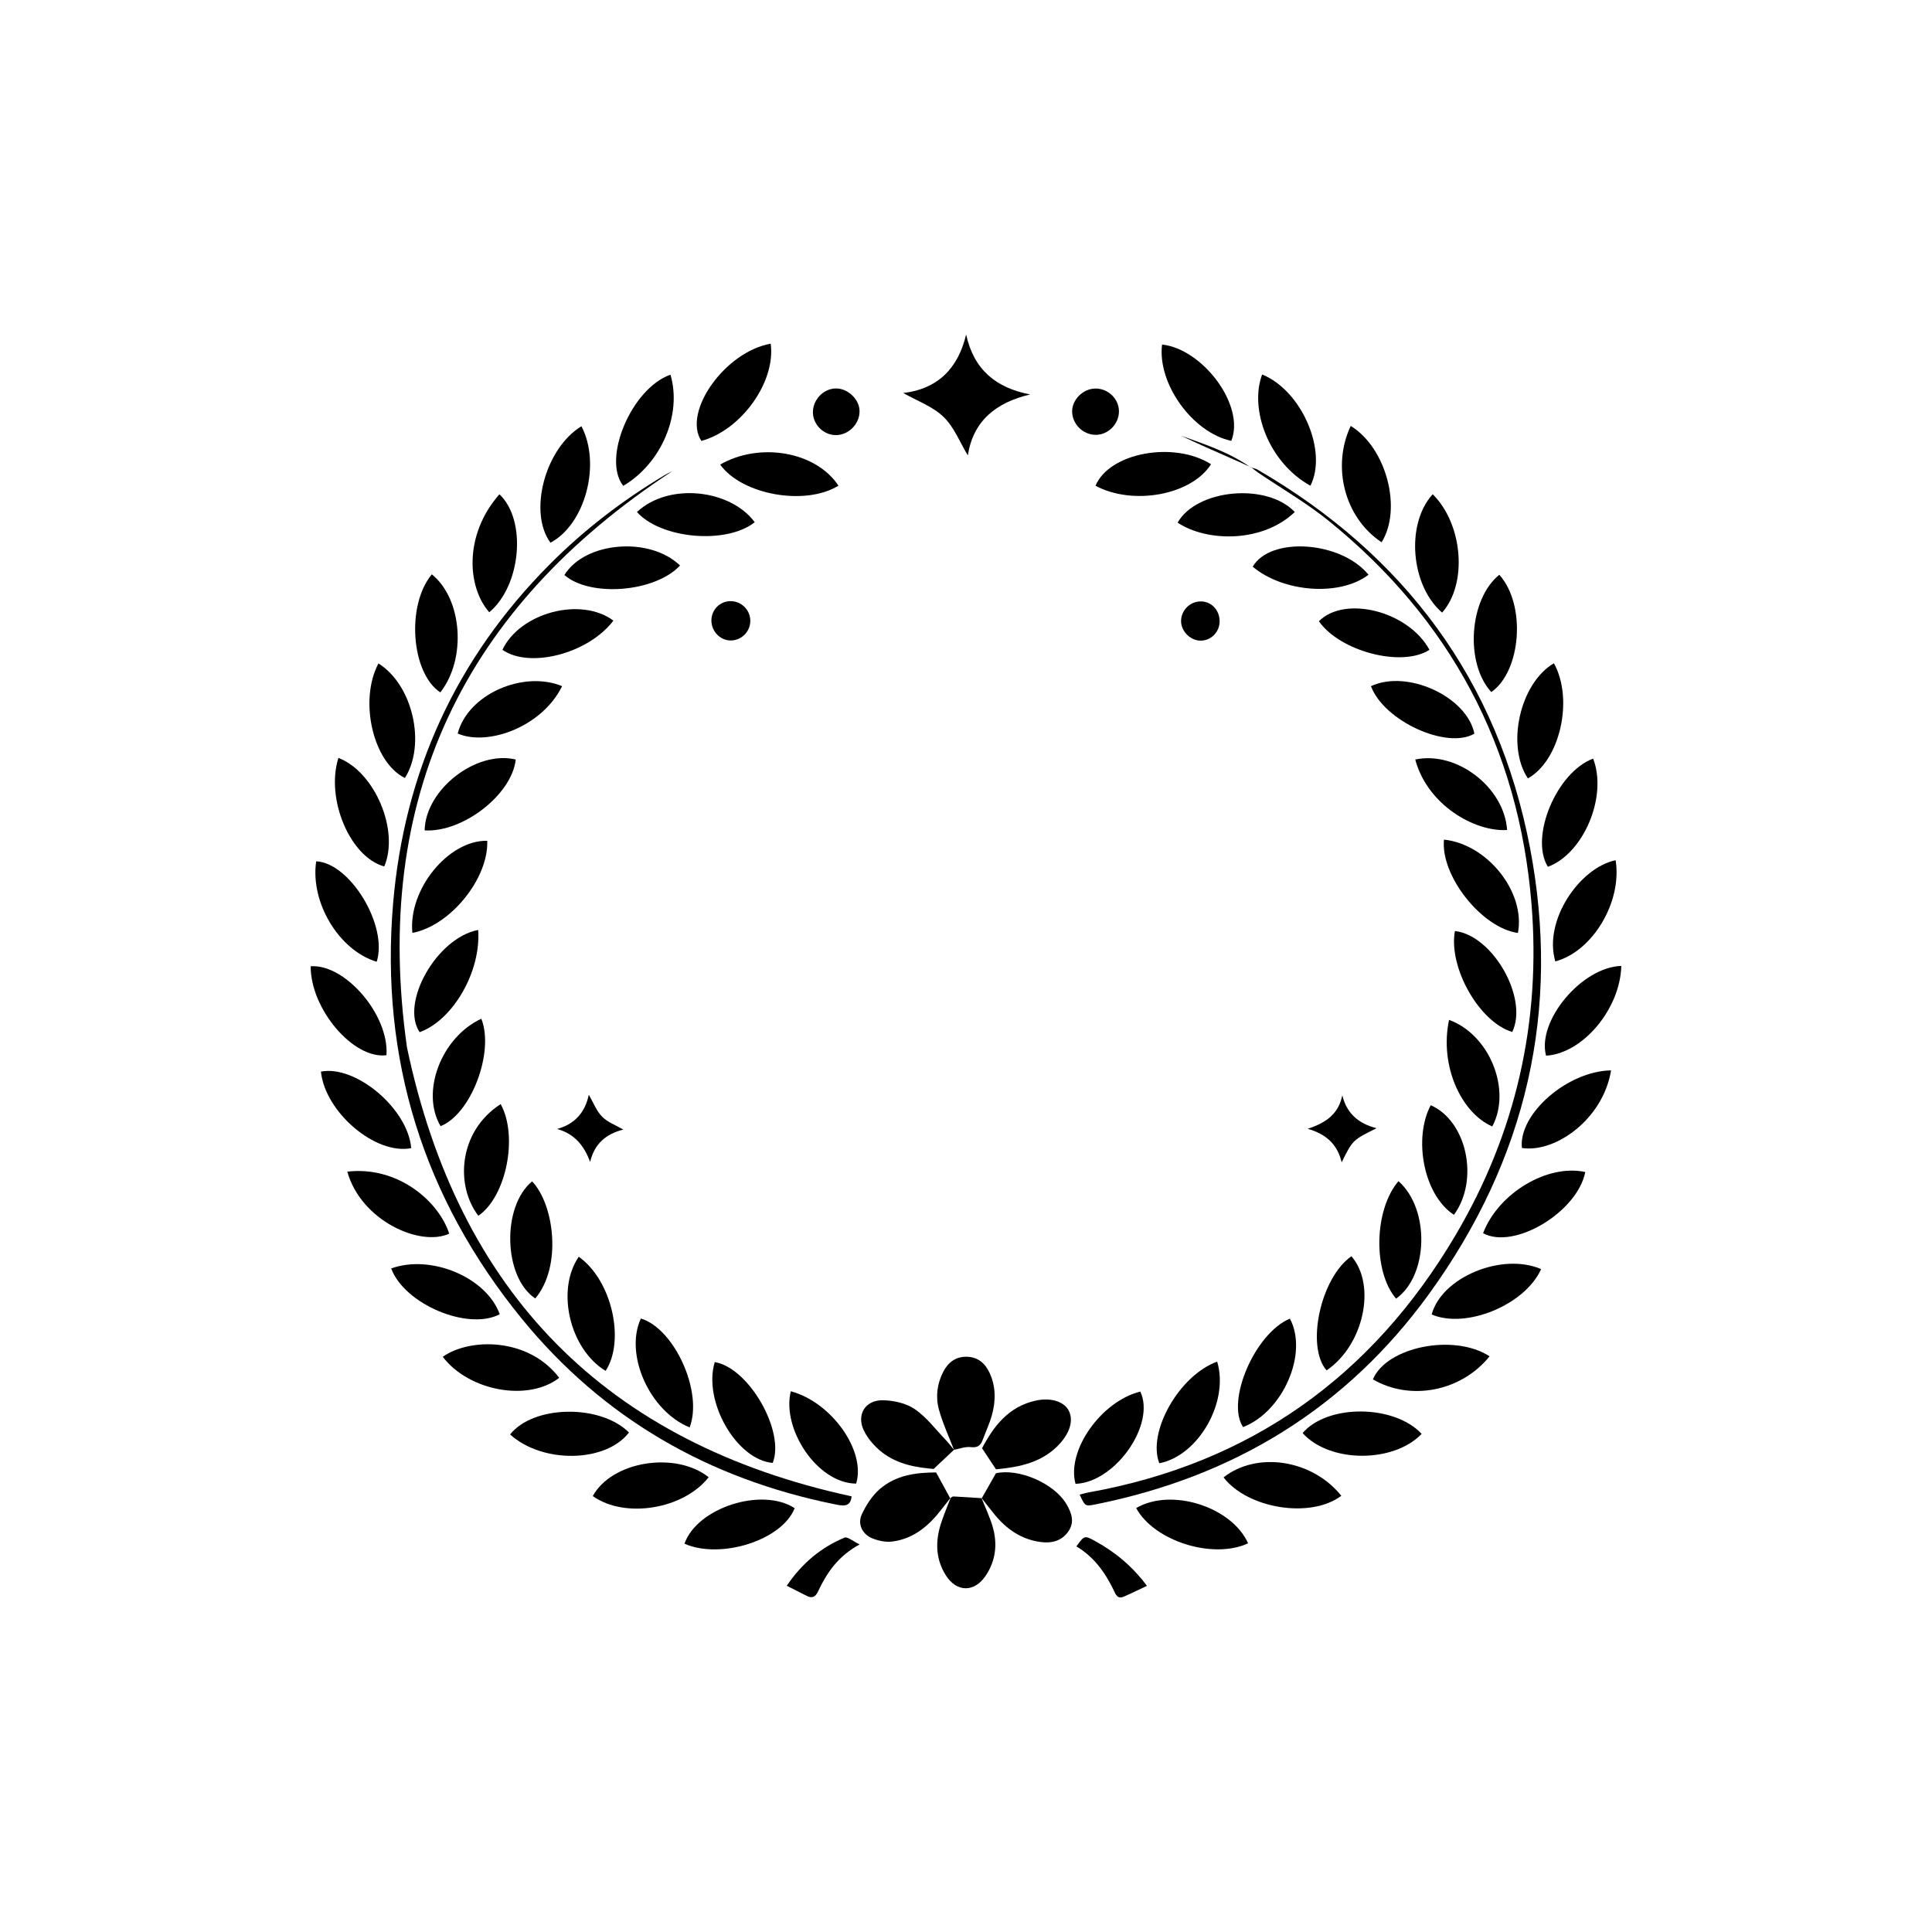
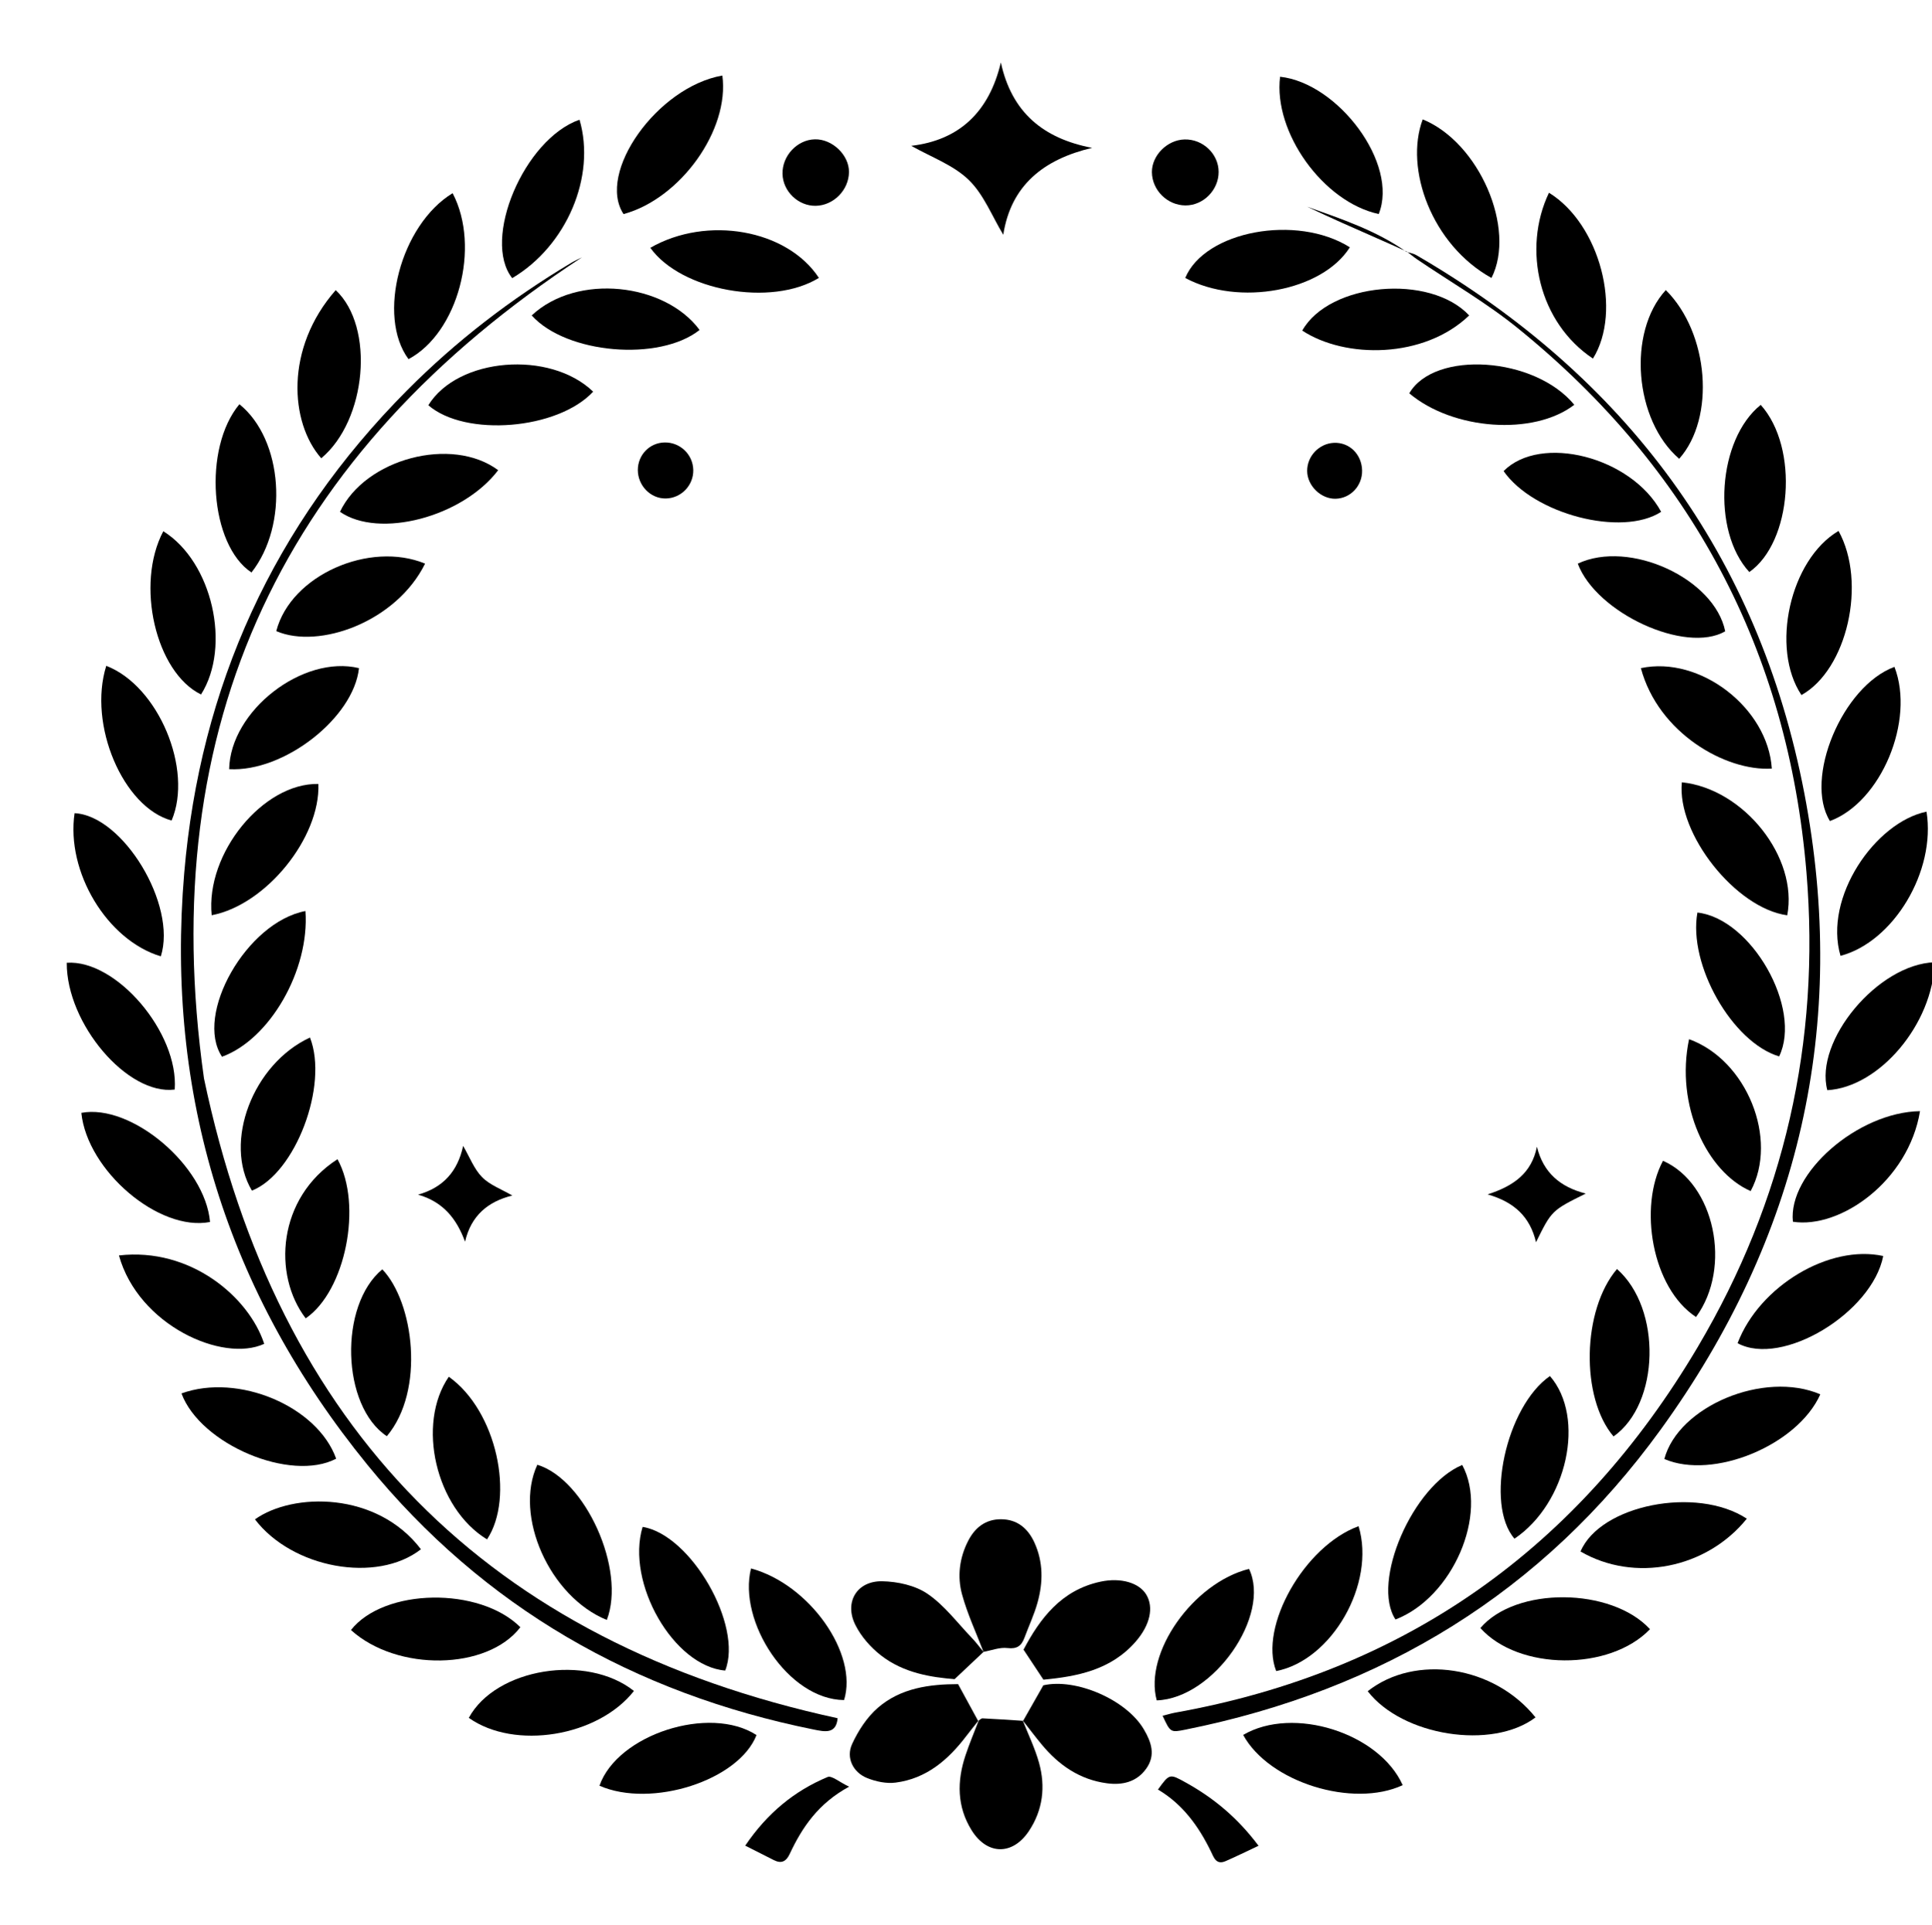
- <svg xmlns="http://www.w3.org/2000/svg" version="1.1" id="Layer_1" x="0px" y="0px" viewBox="0 0 432 432" style="enable-background:new 0 0 432 432;" xml:space="preserve">
+ <svg xmlns="http://www.w3.org/2000/svg" version="1.1" id="Layer_1" x="0px" y="0px" viewBox="59 65 303 302" style="enable-background:new 0 0 432 432;" xml:space="preserve">
  <g>
    <g>
      <path d="M150.32,105.36C103.61,135.96,83.13,178.54,91,234.2c11.54,54.84,44.46,88.48,99.42,100.39    c-0.23,2.51-1.99,2.13-3.77,1.77c-28.17-5.69-51.78-19.19-69.99-41.51C94.62,267.82,84.96,236.69,87.9,202    c2.49-29.32,14.06-54.72,34.94-75.73c7.74-7.79,16.34-14.38,25.73-20C149.13,105.93,149.74,105.66,150.32,105.36z" />
      <path d="M279.68,104.51c0.52,0.17,1.08,0.25,1.54,0.52c32.84,19.08,53.68,47.03,60.87,84.41c6.99,36.38-0.75,69.78-22.51,99.83    c-18.57,25.64-43.73,40.91-74.59,47.11c-2.35,0.47-2.35,0.46-3.58-2.18c0.67-0.17,1.3-0.36,1.94-0.48    c36.2-6.47,63.4-25.9,82.03-57.39c13.58-22.94,19.25-47.9,17.05-74.42c-2.89-34.83-18.11-63.39-45.28-85.41    c-4.94-4.01-10.53-7.22-15.81-10.81c-0.56-0.38-1.08-0.82-1.61-1.22L279.68,104.51z" />
      <path d="M216.03,74.8c1.71,7.85,6.65,11.93,14.32,13.4c-7.65,1.8-12.74,5.91-13.94,13.63c-1.77-2.91-3.06-6.33-5.44-8.62    c-2.41-2.33-5.88-3.56-9-5.33C209.51,87,214.2,82.55,216.03,74.8z" />
      <path d="M219.53,334.99c1.01-1.79,2.03-3.57,3.16-5.56c5.05-1.17,13.03,2.21,15.79,6.93c1.15,1.96,1.87,4,0.38,6.11    c-1.51,2.14-3.77,2.65-6.17,2.33c-4.26-0.56-7.57-2.84-10.26-6.1c-1.02-1.23-1.98-2.51-2.97-3.77    C219.46,334.93,219.53,334.99,219.53,334.99z" />
      <path d="M212.51,334.97c-0.63,0.8-1.28,1.6-1.9,2.41c-2.84,3.74-6.27,6.69-11.09,7.31c-1.44,0.19-3.09-0.16-4.46-0.71    c-2.22-0.88-3.36-3.19-2.37-5.34c0.96-2.09,2.32-4.19,4.03-5.68c3.61-3.14,8.17-3.71,12.6-3.72c1.12,2.06,2.13,3.92,3.15,5.78    L212.51,334.97z" />
      <path d="M212.46,335.03c0.23-0.15,0.47-0.43,0.7-0.42c2.12,0.1,4.24,0.25,6.37,0.39c0,0-0.07-0.06-0.06-0.05    c0.87,2.21,1.92,4.36,2.55,6.63c1.04,3.74,0.61,7.4-1.58,10.7c-2.55,3.84-6.54,3.82-8.99-0.1c-2.32-3.72-2.32-7.72-0.97-11.76    c0.61-1.84,1.37-3.63,2.06-5.43C212.51,334.97,212.46,335.03,212.46,335.03z" />
      <path d="M213.31,324.18c-1.15-3-2.53-5.94-3.37-9.02c-0.77-2.81-0.41-5.73,0.96-8.4c1.07-2.09,2.74-3.4,5.16-3.39    c2.52,0.01,4.2,1.41,5.22,3.62c1.42,3.08,1.39,6.29,0.5,9.47c-0.52,1.88-1.37,3.67-2.05,5.51c-0.47,1.25-1.15,1.79-2.66,1.61    C215.85,323.43,214.56,323.95,213.31,324.18L213.31,324.18z" />
      <path d="M222.71,328.54c-1.07-1.62-2.02-3.06-3.12-4.71c2.58-4.89,5.92-9.34,12.05-10.66c3.23-0.7,6.13,0.18,7.23,2.06    c1.16,1.97,0.59,4.71-1.66,7.31C233.32,327.03,228,328.04,222.71,328.54z" />
      <path d="M213.31,324.18c-1.35,1.27-2.69,2.54-4.54,4.28c-3.57-0.29-7.97-0.92-11.58-3.75c-1.6-1.25-3.08-2.94-3.98-4.74    c-1.79-3.56,0.21-6.93,4.18-6.87c2.41,0.04,5.18,0.64,7.12,1.96c2.65,1.8,4.67,4.53,6.93,6.89    C212.11,322.64,212.69,323.43,213.31,324.18C213.31,324.18,213.31,324.18,213.31,324.18z" />
      <path d="M140.64,320.31c-5.18,6.77-19.34,7-26.58,0.44C119.26,314.17,134.23,313.92,140.64,320.31z" />
      <path d="M172.33,76.85c1.16,8.54-6.57,19.32-15.5,21.74C152.57,92.13,162.1,78.65,172.33,76.85z" />
      <path d="M317.88,320.62c-6.34,6.6-20.62,6.51-26.61-0.18C296.81,313.92,311.79,314.03,317.88,320.62z" />
      <path d="M130.01,95.31c4.45,8.49,0.82,21.93-6.92,26.04C118.09,114.61,121.83,100.29,130.01,95.31z" />
      <path d="M299.92,334.46c-6.83,5.16-20.91,2.91-26.33-4.11C281.06,324.47,293.42,326.35,299.92,334.46z" />
      <path d="M333.07,303.28c-6.35,7.86-17.67,10.05-26.09,5.15C310.05,301.14,325.16,298.1,333.07,303.28z" />
      <path d="M302.03,95.24c7.98,4.9,11.55,18.54,6.9,26.02C300.49,115.65,297.79,104.14,302.03,95.24z" />
      <path d="M149.92,83.78c2.62,8.92-2.05,19.83-10.56,24.86C134.58,102.61,141.19,86.84,149.92,83.78z" />
      <path d="M275.32,98.58c-8.69-1.86-16.56-12.81-15.48-21.54C268.94,78.03,278.49,90.67,275.32,98.58z" />
      <path d="M331.62,275.75c3.43-9,14.44-15.54,22.85-13.68C352.72,270.99,338.6,279.53,331.62,275.75z" />
      <path d="M282.22,83.73c8.88,3.62,14.7,17.18,10.79,24.88C283.64,103.43,279.32,91.47,282.22,83.73z" />
      <path d="M77.66,261.98c11.25-1.3,20.41,6.55,22.79,13.87C93.93,278.86,80.7,272.92,77.66,261.98z" />
      <path d="M158.46,330.31c-5.63,7.18-18.74,9.32-25.91,4.22C136.78,326.74,151.04,324.42,158.46,330.31z" />
      <path d="M125.04,308.08c-6.95,5.42-20.19,2.97-26.04-4.69C104.95,299.14,118.13,298.99,125.04,308.08z" />
      <path d="M111.67,110.52c6.17,5.79,4.85,20.44-2.27,26.38C104.47,131.32,103.66,119.63,111.67,110.52z" />
      <path d="M344.6,283.77c-3.59,8.02-16.83,13.45-24.47,10.15C322.32,285.64,335.78,279.99,344.6,283.77z" />
      <path d="M288.42,294.85c4.15,7.71-1.49,20.78-10.47,24.25C274.09,313.24,280.62,298.11,288.42,294.85z" />
      <path d="M320.36,110.51c6.79,6.75,7.81,20.06,2.1,26.47C315.44,130.96,314.28,117.15,320.36,110.51z" />
      <path d="M154.2,319.17c-8.98-3.65-14.61-16.34-10.9-24.35C150.84,297.11,157.25,311.29,154.2,319.17z" />
      <path d="M333.46,154.75c-5.94-6.47-4.97-20.79,1.79-26.23C341.32,135.29,340.12,150.11,333.46,154.75z" />
      <path d="M96.56,128.42c6.86,5.55,7.77,18.94,1.89,26.4C91.93,150.51,90.79,135.34,96.56,128.42z" />
      <path d="M91.95,256.73c-8.01,1.56-19.26-8.04-20.19-17.12C79.58,238.12,91.19,247.88,91.95,256.73z" />
      <path d="M360.24,239.34c-1.8,10.97-12.51,18.51-19.94,17.35C339.5,249.11,350.45,239.5,360.24,239.34z" />
      <path d="M159.82,304.57c7.59,1.22,15.77,15.46,12.96,22.54C164.68,326.43,157.16,313.34,159.82,304.57z" />
      <path d="M142.42,114.49c7.15-6.69,20.92-5.07,26.34,2.28C162.45,121.78,147.83,120.52,142.42,114.49z" />
      <path d="M289.51,114.49c-7.09,6.81-19.45,6.81-26.19,2.38C267.57,109.33,283.34,107.9,289.51,114.49z" />
      <path d="M339.41,208.61c-8.08-1.1-17.34-12.79-16.53-20.87C332.63,188.77,341.15,199.53,339.41,208.61z" />
      <path d="M87.47,283.63c8.91-3.23,21.33,2.01,24.27,10.24C104.62,297.61,90.44,291.63,87.47,283.63z" />
      <path d="M135.41,306.53c-8.06-4.9-11.11-18.09-6-25.52C136.94,286.36,139.78,299.93,135.41,306.53z" />
      <path d="M302.18,280.9c5.65,6.5,2.73,19.93-5.56,25.52C291.95,301.03,295.29,285.7,302.18,280.9z" />
      <path d="M240.49,331.79c-2.05-7.46,5.73-18.45,14.48-20.63C258.46,318.45,249.4,331.48,240.49,331.79z" />
      <path d="M125.69,153.43c-4.52,9.15-16.65,13.48-23.35,10.59C104.63,155.21,117.03,149.84,125.69,153.43z" />
      <path d="M119.69,290.34c-7.12-4.71-7.56-20.54-0.71-26.18C123.91,269.3,125.73,283.16,119.69,290.34z" />
      <path d="M187.48,108.6c-7.48,4.6-21.62,2.02-26.45-4.72C169.9,98.78,182.47,100.98,187.48,108.6z" />
      <path d="M153.05,345.18c2.8-8.04,17.29-12.72,24.64-7.95C174.92,344.34,161.23,348.76,153.05,345.18z" />
      <path d="M272.16,304.46c2.72,9.02-4.19,21.04-12.93,22.73C256.49,320.24,263.65,307.55,272.16,304.46z" />
      <path d="M347.46,148.3c4.48,8.13,1.34,21.77-5.82,25.75C336.74,166.71,339.83,152.8,347.46,148.3z" />
      <path d="M361.26,192.35c1.5,9.33-5.17,20.43-13.49,22.62C345.07,205.8,353.23,194,361.26,192.35z" />
      <path d="M92.21,208.6c-0.98-9.73,8.08-20.78,16.74-20.6C109.26,196.42,100.73,206.99,92.21,208.6z" />
      <path d="M137.16,138.77c-5.62,7.39-18.7,10.78-24.82,6.53C116.29,136.99,129.87,133.36,137.16,138.77z" />
      <path d="M270.79,103.8c-4.35,6.89-17.45,9.32-25.83,4.81C248.03,101.23,262.46,98.55,270.79,103.8z" />
      <path d="M356.23,169.63c3.26,8.42-2.1,21.22-10.12,24.19C341.99,187.17,348.07,172.64,356.23,169.63z" />
      <path d="M362.53,215.98c-0.26,9.67-8.65,19.6-16.83,20.07C343.63,228.31,353.64,216.26,362.53,215.98z" />
      <path d="M75.67,169.47c8.17,3.13,13.67,16.27,10.25,24.27C78.31,191.67,72.77,178.69,75.67,169.47z" />
      <path d="M312.7,264.11c7.08,6.22,6.71,21.16-0.54,26.27C306.98,284.3,307.21,270.56,312.7,264.11z" />
      <path d="M126.2,128.58c4.61-7.49,19.07-8.68,25.86-2.13C146.52,132.42,132.01,133.61,126.2,128.58z" />
      <path d="M254.05,337.21c7.85-4.61,21.37-0.3,25.03,7.88C271.26,348.73,258.1,344.64,254.05,337.21z" />
      <path d="M94.95,185.68c0.18-9.18,11.57-17.98,20.37-15.85C114.49,177.61,103.58,186.17,94.95,185.68z" />
      <path d="M316.45,169.83c9.3-1.98,19.93,6.26,20.54,15.76C329.76,186.04,319.18,180.02,316.45,169.83z" />
      <path d="M84.62,148.35c7.68,4.78,10.69,18.07,5.92,25.61C83.43,170.5,80.2,156.68,84.62,148.35z" />
      <path d="M306.55,153.43c8.09-3.81,21.45,2.32,23.13,10.62C323.48,167.64,309.44,161.19,306.55,153.43z" />
      <path d="M176.83,311.09c9.18,2.48,16.85,13.39,14.6,20.65C182.65,331.66,174.74,319.39,176.83,311.09z" />
      <path d="M106.92,207.94c0.67,9.28-5.61,20.16-13.09,22.86C89.45,224.21,97.68,209.69,106.92,207.94z" />
      <path d="M69.47,216.06c7.77-0.55,17.59,10.98,16.94,19.89C79.01,236.89,69.43,225.64,69.47,216.06z" />
      <path d="M84.23,215.05c-8.47-2.55-14.89-13.29-13.53-22.46C78.27,192.94,86.8,206.96,84.23,215.05z" />
      <path d="M324.01,228.05c9.07,3.27,14.05,15.69,9.66,23.83C326.79,248.87,321.83,238.41,324.01,228.05z" />
      <path d="M306,128.51c-6.38,4.9-19.05,3.97-25.89-1.8C284.06,119.92,299.79,120.95,306,128.51z" />
      <path d="M319.63,145.3c-6.15,4-20.02,0.36-24.72-6.39C300.73,133.05,314.94,136.67,319.63,145.3z" />
      <path d="M325.32,208.18c8.48,0.95,16.48,15.02,12.82,22.57C330.78,228.56,323.84,216.35,325.32,208.18z" />
      <path d="M319.92,247.13c8.1,3.56,10.88,16.74,5.18,24.51C318.18,267.09,316.04,254.36,319.92,247.13z" />
      <path d="M106.96,271.85c-5.19-6.77-4.47-18.88,4.99-24.97C115.91,254.05,113.21,267.56,106.96,271.85z" />
      <path d="M98.52,251.81c-4.52-7.58,0.13-19.86,9.11-24.02C110.58,235.29,105.33,249.12,98.52,251.81z" />
      <path d="M250.2,91.97c0.01,2.83-2.39,5.27-5.2,5.26c-2.85-0.01-5.24-2.39-5.27-5.22c-0.02-2.63,2.42-5.07,5.13-5.13    C247.74,86.81,250.19,89.15,250.2,91.97z" />
      <path d="M186.97,97.29c-2.74,0.04-5.14-2.27-5.2-5.01c-0.06-2.83,2.29-5.35,5.07-5.42c2.74-0.07,5.39,2.47,5.36,5.14    C192.17,94.83,189.77,97.25,186.97,97.29z" />
      <path d="M256.46,354.6c-1.94,0.91-3.55,1.71-5.19,2.42c-1.45,0.63-1.83-0.59-2.27-1.5c-1.93-3.98-4.44-7.44-8.32-9.74    c1.83-2.53,1.82-2.51,4.4-1.08C249.41,347.11,253.15,350.18,256.46,354.6z" />
      <path d="M192.22,345.33c-4.84,2.63-7.36,6.37-9.32,10.55c-0.55,1.18-1.29,1.58-2.49,0.97c-1.41-0.71-2.82-1.42-4.49-2.27    c3.43-5.06,7.67-8.57,12.93-10.77C189.49,343.55,190.67,344.6,192.22,345.33z" />
      <path d="M131.96,259.82c-1.34-3.64-3.46-6.26-7.37-7.38c3.97-1.11,6.22-3.69,7.07-7.65c1.04,1.79,1.72,3.63,2.97,4.9    c1.22,1.24,3.04,1.89,4.75,2.89C135.57,253.51,132.9,255.73,131.96,259.82z" />
      <path d="M300.14,244.92c1.01,4.1,3.67,6.33,7.66,7.35c-5.34,2.65-5.34,2.65-7.8,7.63c-0.95-3.99-3.4-6.29-7.6-7.5    C296.52,251.07,299.31,249.06,300.14,244.92z" />
      <path d="M163.28,134.42c2.43-0.04,4.44,1.89,4.49,4.32c0.05,2.42-1.92,4.45-4.34,4.47c-2.37,0.02-4.35-2.01-4.36-4.46    C159.07,136.37,160.92,134.46,163.28,134.42z" />
      <path d="M272.71,138.81c0.05,2.39-1.78,4.36-4.12,4.44c-2.31,0.08-4.49-2.03-4.5-4.36c-0.01-2.33,1.88-4.31,4.2-4.41    C270.72,134.38,272.65,136.27,272.71,138.81z" />
      <path d="M279.71,104.47c-1.58-0.71-3.15-1.43-4.74-2.12c-3.64-1.6-7.29-3.2-10.88-4.92c5.38,1.93,10.83,3.73,15.58,7.09    C279.68,104.51,279.71,104.47,279.71,104.47z" />
    </g>
  </g>
</svg>
